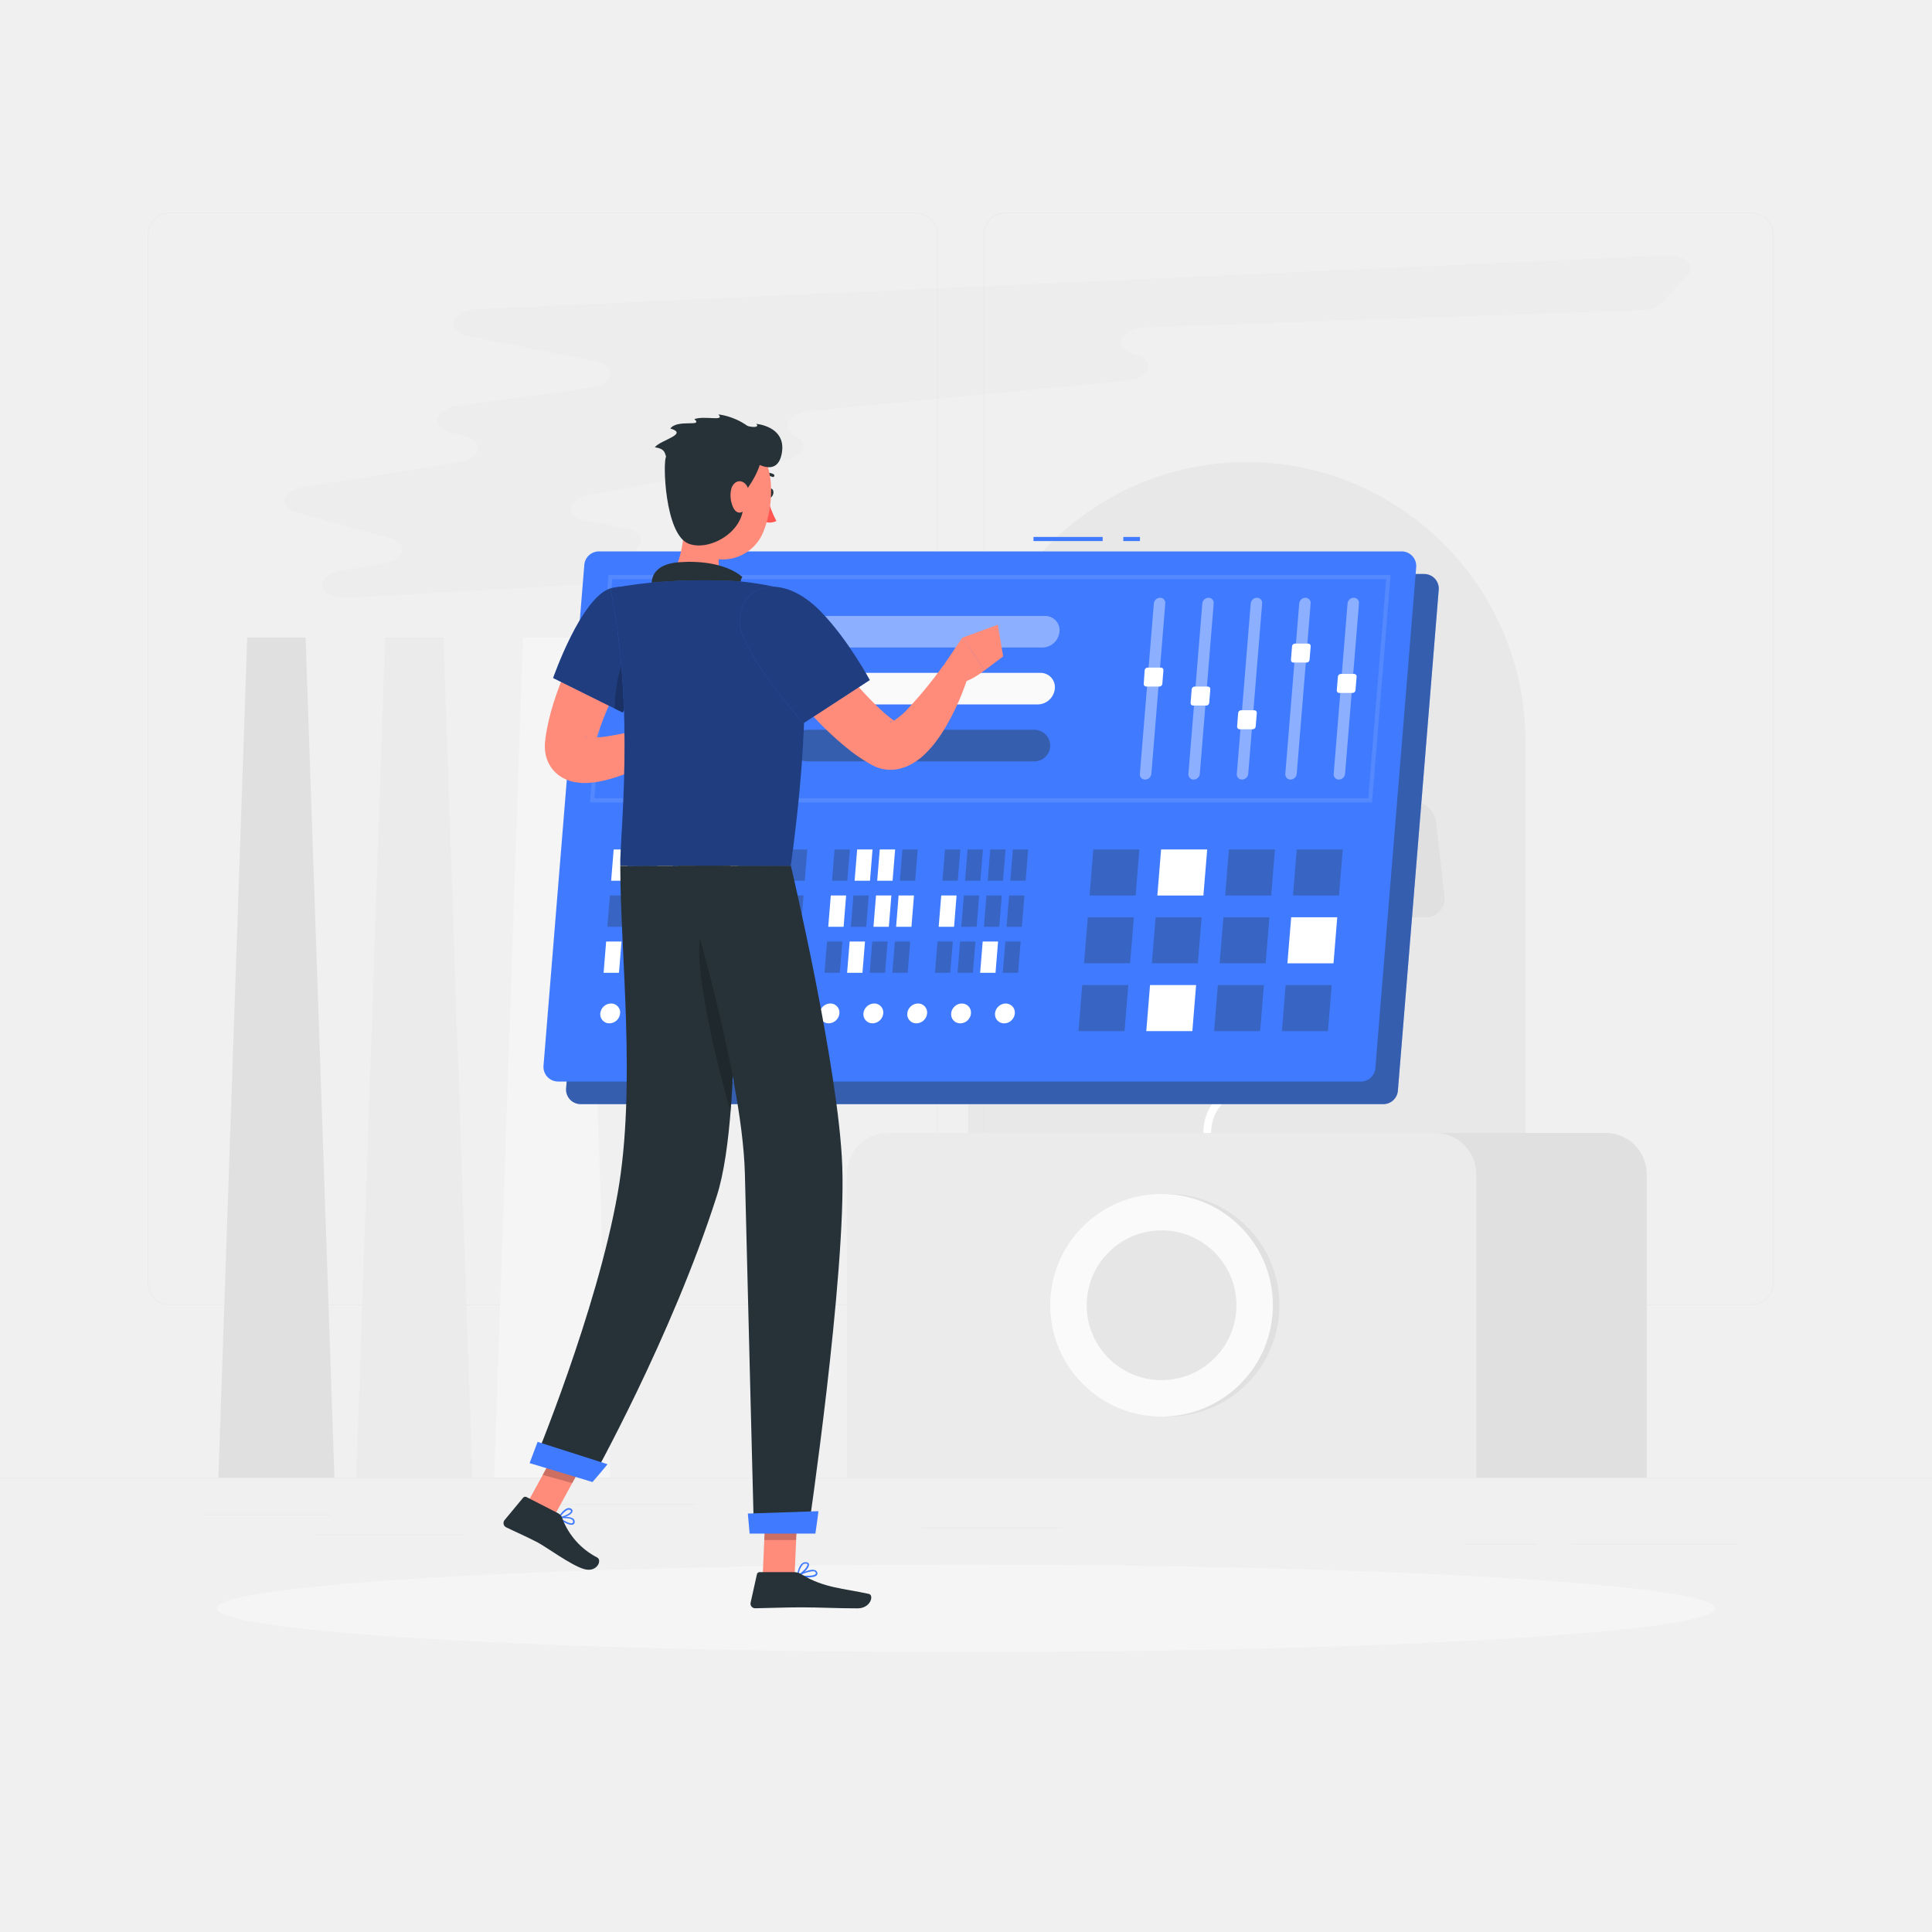
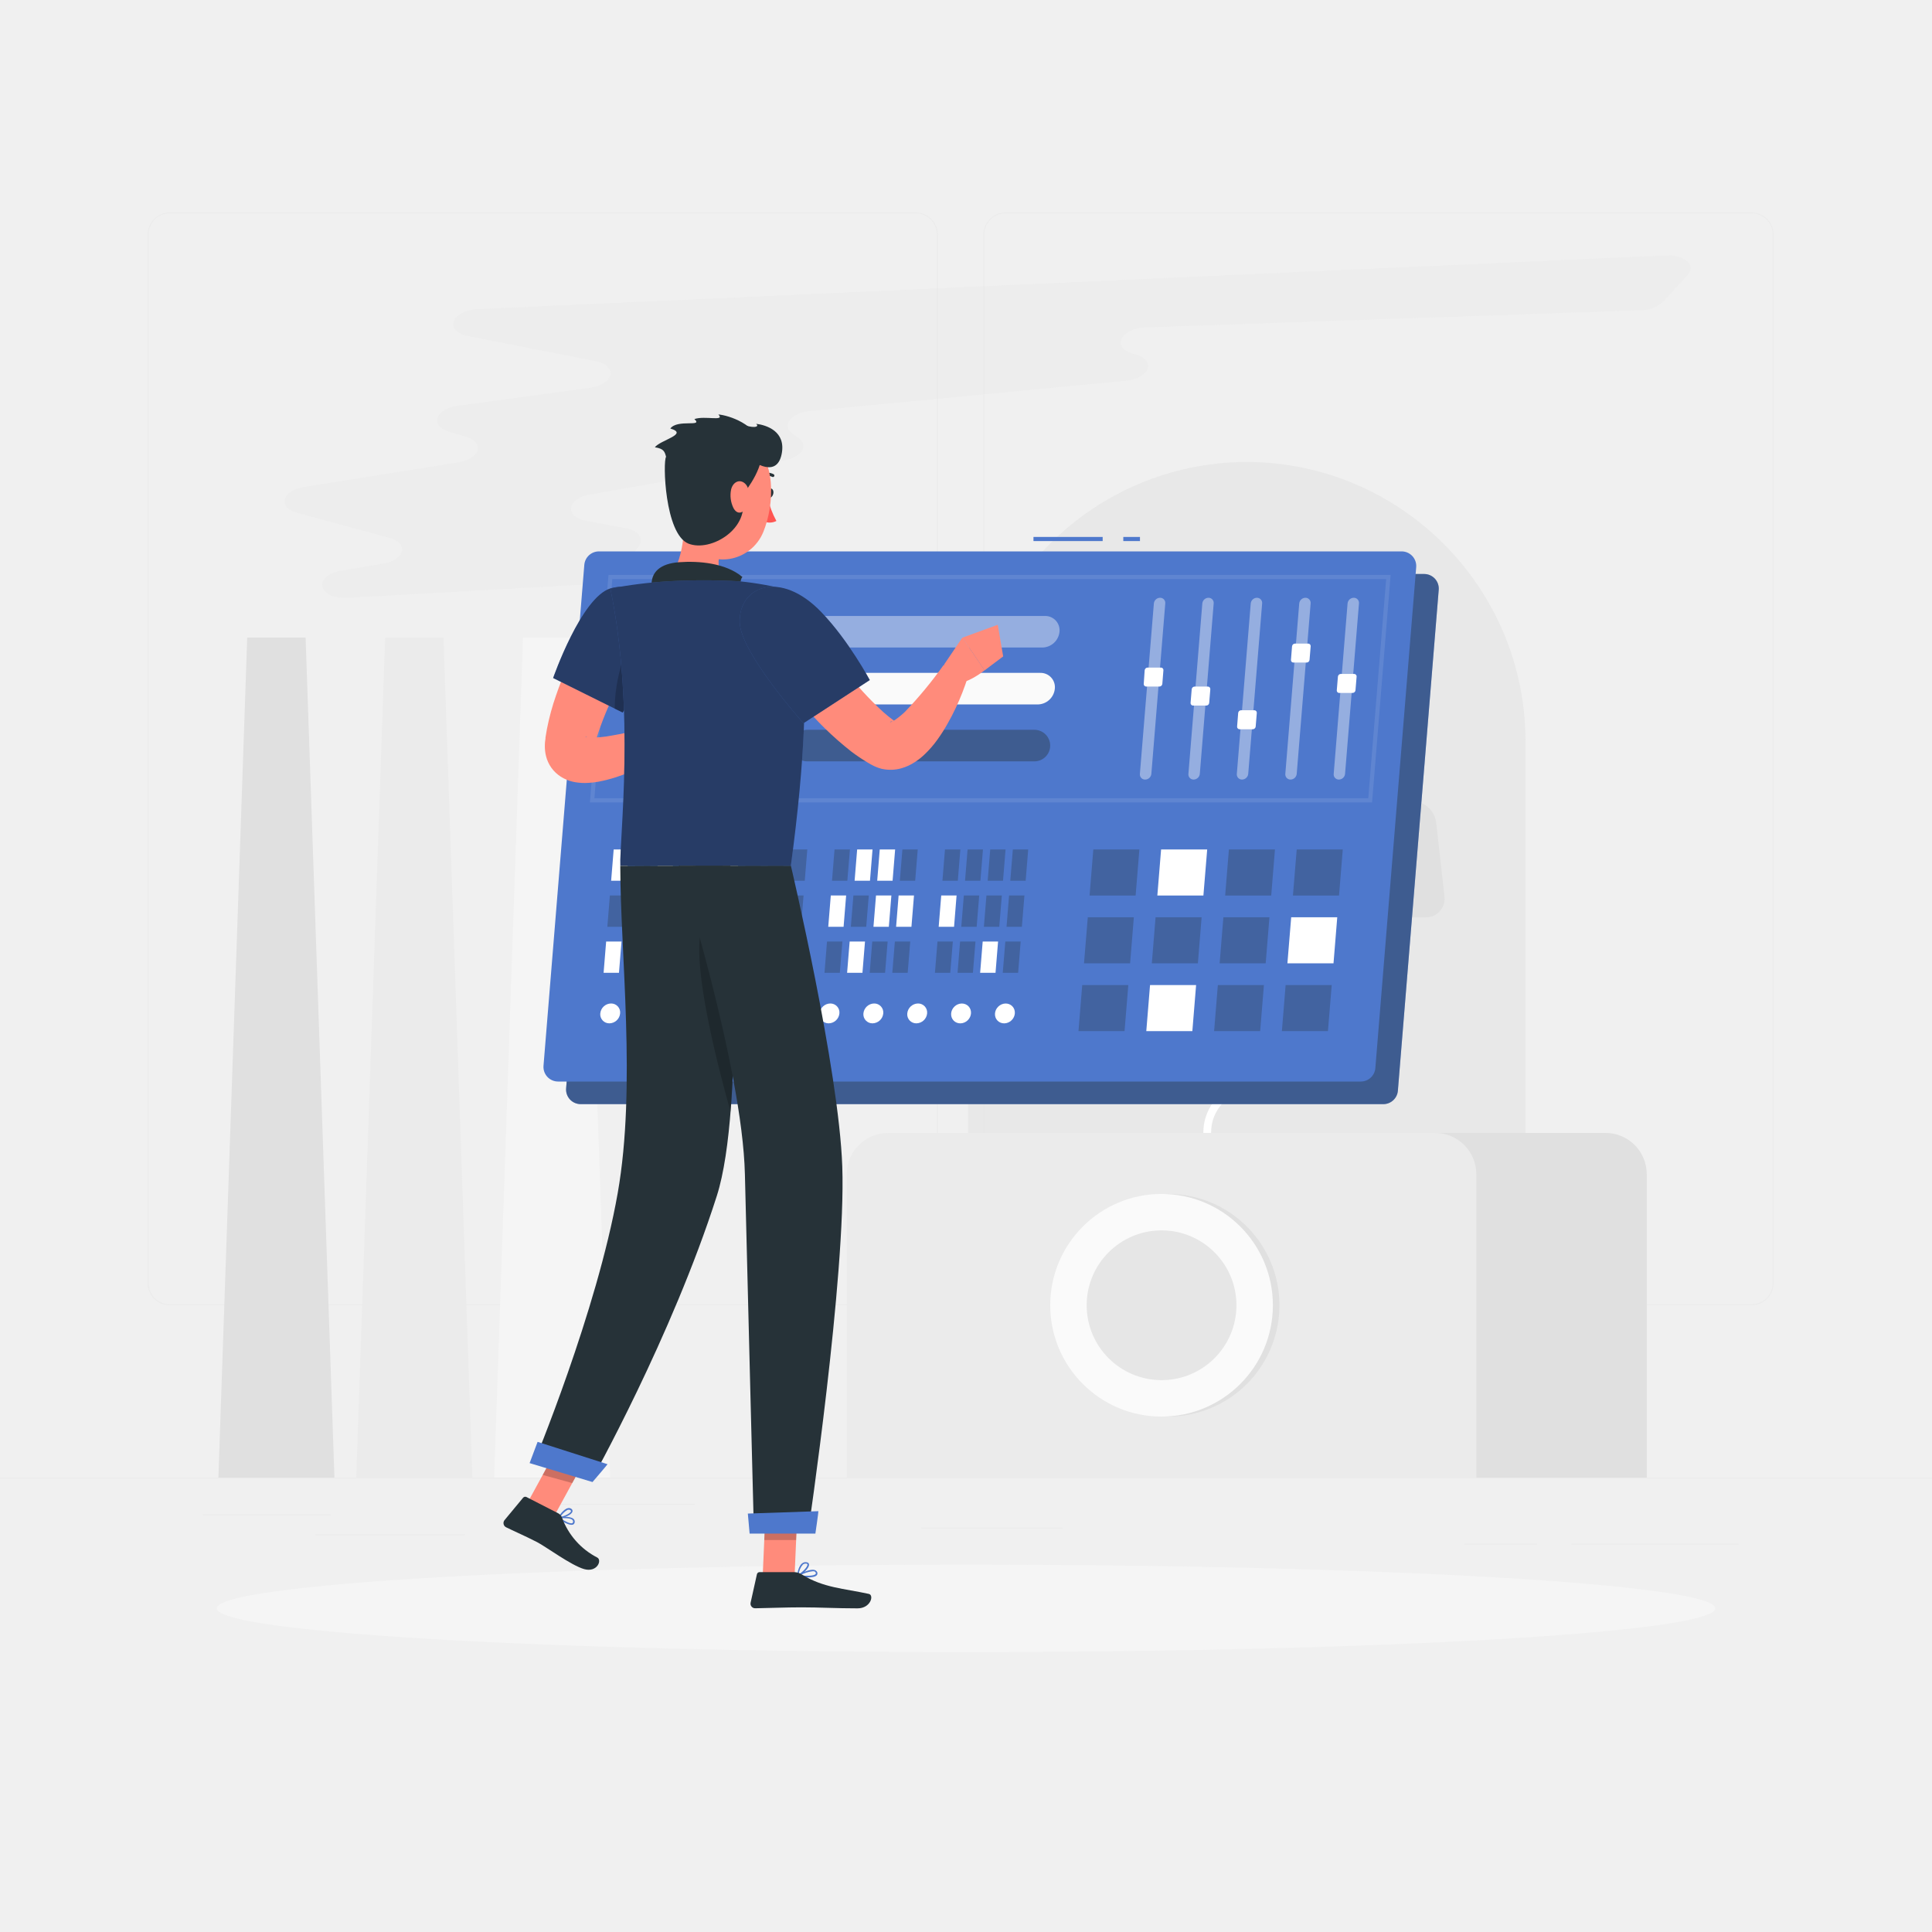
<svg xmlns="http://www.w3.org/2000/svg" viewBox="0 0 500 500">
  <g id="freepik--background-complete--inject-78">
    <rect y="382.4" width="500" height="0.25" style="fill:#ebebeb" />
    <rect x="52.46" y="391.92" width="33.12" height="0.25" style="fill:#ebebeb" />
    <rect x="136.33" y="389.21" width="43.5" height="0.25" style="fill:#ebebeb" />
    <rect x="81.58" y="397.08" width="38.75" height="0.25" style="fill:#ebebeb" />
    <rect x="406.71" y="399.53" width="43.19" height="0.25" style="fill:#ebebeb" />
    <rect x="379" y="399.53" width="18.8" height="0.25" style="fill:#ebebeb" />
    <rect x="238.44" y="395.31" width="36.56" height="0.25" style="fill:#ebebeb" />
    <path d="M237,337.8H43.91a5.71,5.71,0,0,1-5.7-5.71V60.66A5.71,5.71,0,0,1,43.91,55H237a5.71,5.71,0,0,1,5.71,5.71V332.09A5.71,5.71,0,0,1,237,337.8ZM43.91,55.2a5.46,5.46,0,0,0-5.45,5.46V332.09a5.46,5.46,0,0,0,5.45,5.46H237a5.47,5.47,0,0,0,5.46-5.46V60.66A5.47,5.47,0,0,0,237,55.2Z" style="fill:#ebebeb" />
    <path d="M453.31,337.8H260.21a5.72,5.72,0,0,1-5.71-5.71V60.66A5.72,5.72,0,0,1,260.21,55h193.1A5.71,5.71,0,0,1,459,60.66V332.09A5.71,5.71,0,0,1,453.31,337.8ZM260.21,55.2a5.47,5.47,0,0,0-5.46,5.46V332.09a5.47,5.47,0,0,0,5.46,5.46h193.1a5.47,5.47,0,0,0,5.46-5.46V60.66a5.47,5.47,0,0,0-5.46-5.46Z" style="fill:#ebebeb" />
    <path d="M359.16,293.2h67a0,0,0,0,1,0,0v89.2a0,0,0,0,1,0,0H369.83a10.68,10.68,0,0,1-10.68-10.68V293.2A0,0,0,0,1,359.16,293.2Z" transform="translate(785.33 675.6) rotate(180)" style="fill:#e0e0e0" />
    <path d="M229.83,293.2H371.39a10.68,10.68,0,0,1,10.68,10.68V382.4a0,0,0,0,1,0,0H219.15a0,0,0,0,1,0,0V303.88A10.68,10.68,0,0,1,229.83,293.2Z" style="fill:#ebebeb" />
    <circle cx="302.31" cy="337.8" r="28.81" style="fill:#e0e0e0" />
    <circle cx="300.61" cy="337.8" r="28.81" style="fill:#fafafa" />
    <circle cx="300.61" cy="337.8" r="19.38" style="fill:#e6e6e6" />
    <path d="M322.66,119.55h0a72.34,72.34,0,0,0-72.13,72.13V293.2H394.8V191.68A72.35,72.35,0,0,0,322.66,119.55Z" style="fill:#e0e0e0;opacity:0.5" />
    <path d="M296.37,202.57h-19.1a5.71,5.71,0,0,1-5.76-6.48L274,173.58a7.46,7.46,0,0,1,7.21-6.48h19.1a5.69,5.69,0,0,1,5.75,6.48l-2.52,22.51A7.46,7.46,0,0,1,296.37,202.57Z" style="fill:#e0e0e0" />
    <path d="M352.74,237.42h16.2a4.84,4.84,0,0,0,4.88-5.5l-2.14-19.08a6.33,6.33,0,0,0-6.11-5.5H349.38a4.83,4.83,0,0,0-4.88,5.5l2.14,19.08A6.32,6.32,0,0,0,352.74,237.42Z" style="fill:#e0e0e0" />
    <path d="M334,170.76h13.52a4,4,0,0,0,4.08-4.59l-1.79-15.94a5.29,5.29,0,0,0-5.1-4.59H331.16a4,4,0,0,0-4.08,4.59l1.79,15.94A5.28,5.28,0,0,0,334,170.76Z" style="fill:#e0e0e0" />
    <path d="M300.27,263.65H288.8a3.42,3.42,0,0,1-3.45-3.9l1.51-13.51a4.48,4.48,0,0,1,4.33-3.89h11.46a3.42,3.42,0,0,1,3.46,3.89l-1.51,13.51A4.49,4.49,0,0,1,300.27,263.65Z" style="fill:#e0e0e0" />
    <path d="M313.43,293.2h-2c0-7.56,5.42-11.29,10.67-14.89,5-3.47,9.79-6.74,9.79-13.25s-4.76-9.79-9.79-13.25c-5.25-3.61-10.67-7.34-10.67-14.9s5.42-11.29,10.67-14.9c5-3.46,9.79-6.74,9.79-13.25s-4.76-9.78-9.79-13.25c-5.25-3.6-10.67-7.33-10.67-14.9s5.42-11.29,10.67-14.9c5-3.46,9.79-6.74,9.79-13.25h2c0,7.57-5.42,11.29-10.66,14.9-5,3.47-9.8,6.74-9.8,13.25s4.76,9.79,9.8,13.25c5.24,3.61,10.66,7.34,10.66,14.9s-5.42,11.3-10.66,14.9c-5,3.47-9.8,6.74-9.8,13.25s4.76,9.78,9.8,13.25c5.24,3.61,10.66,7.33,10.66,14.9s-5.42,11.29-10.66,14.89C318.19,283.42,313.43,286.69,313.43,293.2Z" style="fill:#fff" />
    <polygon points="127.89 382.4 157.92 382.4 150.46 165 135.35 165 127.89 382.4" style="fill:#f5f5f5" />
    <polygon points="92.2 382.4 122.24 382.4 114.78 165 99.67 165 92.2 382.4" style="fill:#ebebeb" />
    <polygon points="56.52 382.4 86.55 382.4 79.09 165 63.98 165 56.52 382.4" style="fill:#e0e0e0" />
    <path d="M90.05,154.7l64.33-3.6c2.56-.14,4.83-1.11,5.79-2.47l5.22-7.41c1.34-1.91-.28-3.95-3.6-4.56l-9.93-1.82c-5.84-1.07-5.26-5.8.84-6.87l50.3-8.84c4.52-.8,6.42-3.87,3.6-5.82l-1.42-1c-3.06-2.12-.55-5.46,4.47-5.94l81.65-7.83c6.41-.62,8-5.48,2.27-6.88h0c-6.09-1.49-3.85-6.69,3-6.93l128-4.44a8.47,8.47,0,0,0,5.76-2.13l6.45-7c2.3-2.51-.88-5.29-5.79-5.06L123.72,80c-7,.32-8.89,5.74-2.44,7l32.79,6.45c5.93,1.17,4.94,6-1.41,6.92l-34.17,4.65c-5.9.8-7.35,5.2-2.22,6.71l4.28,1.27c5,1.49,3.76,5.78-2,6.68L78.77,126c-5.84.92-7,5.32-1.8,6.73l23.77,6.46c5.17,1.4,4.07,5.75-1.7,6.71l-10.63,1.77C80.79,148.92,82.24,155.13,90.05,154.7Z" style="fill:#e0e0e0;opacity:0.2" />
  </g>
  <g id="freepik--Shadow--inject-78">
    <ellipse id="freepik--path--inject-78" cx="250" cy="416.24" rx="193.89" ry="11.32" style="fill:#f5f5f5" />
  </g>
  <g id="freepik--control-panel--inject-78">
-     <path d="M368.59,148.55H160.86a3.78,3.78,0,0,0-3.78,3.47L146.51,281.66a3.78,3.78,0,0,0,3.77,4.09H358a3.78,3.78,0,0,0,3.77-3.48l10.57-129.63A3.78,3.78,0,0,0,368.59,148.55Z" style="fill:#407BFF" />
+     <path d="M368.59,148.55H160.86a3.78,3.78,0,0,0-3.78,3.47L146.51,281.66a3.78,3.78,0,0,0,3.77,4.09H358a3.78,3.78,0,0,0,3.77-3.48l10.57-129.63A3.78,3.78,0,0,0,368.59,148.55Z" style="fill:#4e78cc" />
    <path d="M368.59,148.55H160.86a3.78,3.78,0,0,0-3.78,3.47L146.51,281.66a3.78,3.78,0,0,0,3.77,4.09H358a3.78,3.78,0,0,0,3.77-3.48l10.57-129.63A3.78,3.78,0,0,0,368.59,148.55Z" style="fill:#263238;opacity:0.4" />
-     <rect x="290.71" y="138.96" width="4.31" height="1.07" style="fill:#407BFF" />
-     <rect x="267.46" y="138.96" width="17.91" height="1.07" style="fill:#407BFF" />
-     <path d="M362.74,142.7H155a3.8,3.8,0,0,0-3.78,3.48L140.66,275.81a3.78,3.78,0,0,0,3.77,4.09H352.17a3.78,3.78,0,0,0,3.77-3.48l10.57-129.63A3.78,3.78,0,0,0,362.74,142.7Z" style="fill:#407BFF" />
+     <rect x="290.71" y="138.96" width="4.31" height="1.07" style="fill:#4e78cc" />
+     <rect x="267.46" y="138.96" width="17.91" height="1.07" style="fill:#4e78cc" />
+     <path d="M362.74,142.7H155a3.8,3.8,0,0,0-3.78,3.48L140.66,275.81a3.78,3.78,0,0,0,3.77,4.09H352.17a3.78,3.78,0,0,0,3.77-3.48l10.57-129.63A3.78,3.78,0,0,0,362.74,142.7Z" style="fill:#4e78cc" />
    <path d="M355.09,207.66H152.67l4.81-58.87H359.89Zm-201.26-1.07H354.11l4.63-56.73H158.46Z" style="fill:#fff;opacity:0.1" />
    <path d="M346.51,201.75h0a1.62,1.62,0,0,0,1.59-1.47l3.6-44.11a1.33,1.33,0,0,0-1.35-1.47h0a1.63,1.63,0,0,0-1.6,1.47l-3.59,44.11A1.33,1.33,0,0,0,346.51,201.75Z" style="fill:#fff;opacity:0.4" />
    <path d="M346.63,179.33h3.42a.77.77,0,0,0,.75-.7l.29-3.52a.64.64,0,0,0-.64-.7H347a.78.78,0,0,0-.75.7l-.29,3.52A.63.63,0,0,0,346.63,179.33Z" style="fill:#fff" />
    <path d="M334,201.75h0a1.63,1.63,0,0,0,1.59-1.47l3.6-44.11a1.33,1.33,0,0,0-1.35-1.47h0a1.63,1.63,0,0,0-1.6,1.47l-3.6,44.11A1.34,1.34,0,0,0,334,201.75Z" style="fill:#fff;opacity:0.4" />
    <path d="M334.74,171.47h3.41a.77.77,0,0,0,.76-.7l.29-3.51a.64.64,0,0,0-.64-.7h-3.42a.78.78,0,0,0-.76.7l-.28,3.51A.63.63,0,0,0,334.74,171.47Z" style="fill:#fff" />
    <path d="M321.44,201.75h0a1.63,1.63,0,0,0,1.6-1.47l3.6-44.11a1.34,1.34,0,0,0-1.36-1.47h0a1.63,1.63,0,0,0-1.59,1.47l-3.6,44.11A1.33,1.33,0,0,0,321.44,201.75Z" style="fill:#fff;opacity:0.4" />
    <path d="M320.8,188.73h3.41a.78.78,0,0,0,.76-.7l.29-3.52a.64.64,0,0,0-.65-.7H321.2a.78.78,0,0,0-.76.7l-.28,3.52A.64.64,0,0,0,320.8,188.73Z" style="fill:#fff" />
    <path d="M308.91,201.75h0a1.63,1.63,0,0,0,1.6-1.47l3.59-44.11a1.33,1.33,0,0,0-1.35-1.47h0a1.62,1.62,0,0,0-1.59,1.47l-3.6,44.11A1.33,1.33,0,0,0,308.91,201.75Z" style="fill:#fff;opacity:0.4" />
    <path d="M308.77,182.6h3.41a.77.77,0,0,0,.76-.7l.29-3.52a.64.64,0,0,0-.65-.7h-3.41a.78.78,0,0,0-.76.7l-.29,3.52A.64.64,0,0,0,308.77,182.6Z" style="fill:#fff" />
    <path d="M296.38,201.75h0a1.62,1.62,0,0,0,1.59-1.47l3.6-44.11a1.33,1.33,0,0,0-1.35-1.47h0a1.63,1.63,0,0,0-1.6,1.47L295,200.28A1.33,1.33,0,0,0,296.38,201.75Z" style="fill:#fff;opacity:0.4" />
    <path d="M296.64,177.68h3.41a.77.77,0,0,0,.76-.7l.28-3.51a.63.63,0,0,0-.64-.7H297a.77.77,0,0,0-.76.7L296,177A.64.64,0,0,0,296.64,177.68Z" style="fill:#fff" />
    <path d="M181.27,167.58h88.51a4.53,4.53,0,0,0,4.42-4.09h0a3.71,3.71,0,0,0-3.76-4.08h-88.5a4.52,4.52,0,0,0-4.42,4.08h0A3.72,3.72,0,0,0,181.27,167.58Z" style="fill:#fff;opacity:0.4" />
    <path d="M166,182.31H268.57a4.51,4.51,0,0,0,4.42-4.08h0a3.7,3.7,0,0,0-3.75-4.09H166.63a4.51,4.51,0,0,0-4.42,4.09h0A3.71,3.71,0,0,0,166,182.31Z" style="fill:#fafafa" />
    <rect x="204.83" y="188.87" width="66.96" height="8.17" rx="4.09" style="fill:#263238;opacity:0.4" />
    <polygon points="334.61 231.76 346.54 231.76 347.51 219.84 335.59 219.84 334.61 231.76" style="fill:#263238;opacity:0.3" />
    <polygon points="317.07 231.76 328.99 231.76 329.96 219.84 318.04 219.84 317.07 231.76" style="fill:#263238;opacity:0.3" />
    <polygon points="299.52 231.76 311.44 231.76 312.42 219.84 300.49 219.84 299.52 231.76" style="fill:#fff" />
    <polygon points="281.98 231.76 293.9 231.76 294.87 219.84 282.95 219.84 281.98 231.76" style="fill:#263238;opacity:0.3" />
    <polygon points="333.18 249.31 345.11 249.31 346.08 237.39 334.16 237.39 333.18 249.31" style="fill:#fff" />
    <polygon points="315.64 249.31 327.56 249.31 328.53 237.39 316.61 237.39 315.64 249.31" style="fill:#263238;opacity:0.3" />
    <polygon points="298.09 249.31 310.01 249.31 310.98 237.39 299.06 237.39 298.09 249.31" style="fill:#263238;opacity:0.3" />
    <polygon points="280.54 249.31 292.47 249.31 293.44 237.39 281.52 237.39 280.54 249.31" style="fill:#263238;opacity:0.3" />
    <polygon points="331.75 266.85 343.67 266.85 344.65 254.93 332.72 254.93 331.75 266.85" style="fill:#263238;opacity:0.3" />
    <polygon points="314.21 266.85 326.13 266.85 327.1 254.93 315.18 254.93 314.21 266.85" style="fill:#263238;opacity:0.3" />
    <polygon points="296.66 266.85 308.58 266.85 309.55 254.93 297.63 254.93 296.66 266.85" style="fill:#fff" />
    <polygon points="279.11 266.85 291.03 266.85 292.01 254.93 280.08 254.93 279.11 266.85" style="fill:#263238;opacity:0.3" />
    <polygon points="246.59 243.67 242.62 243.67 241.96 251.76 245.93 251.76 246.59 243.67" style="fill:#263238;opacity:0.3" />
    <polygon points="252.45 243.67 248.47 243.67 247.81 251.76 251.79 251.76 252.45 243.67" style="fill:#263238;opacity:0.3" />
    <polygon points="258.3 243.67 254.32 243.67 253.66 251.76 257.64 251.76 258.3 243.67" style="fill:#fff" />
    <polygon points="264.15 243.67 260.18 243.67 259.51 251.76 263.49 251.76 264.15 243.67" style="fill:#263238;opacity:0.3" />
    <polygon points="247.56 231.75 243.59 231.75 242.93 239.85 246.91 239.85 247.56 231.75" style="fill:#fff" />
    <polygon points="253.42 231.75 249.44 231.75 248.78 239.85 252.76 239.85 253.42 231.75" style="fill:#263238;opacity:0.3" />
    <polygon points="259.27 231.75 255.29 231.75 254.63 239.85 258.61 239.85 259.27 231.75" style="fill:#263238;opacity:0.3" />
    <polygon points="265.12 231.75 261.15 231.75 260.49 239.85 264.46 239.85 265.12 231.75" style="fill:#263238;opacity:0.3" />
    <polygon points="248.54 219.84 244.56 219.84 243.9 227.94 247.88 227.94 248.54 219.84" style="fill:#263238;opacity:0.3" />
    <polygon points="254.39 219.84 250.41 219.84 249.75 227.94 253.73 227.94 254.39 219.84" style="fill:#263238;opacity:0.3" />
    <polygon points="260.24 219.84 256.27 219.84 255.61 227.94 259.58 227.94 260.24 219.84" style="fill:#263238;opacity:0.3" />
    <polygon points="266.1 219.84 262.12 219.84 261.46 227.94 265.44 227.94 266.1 219.84" style="fill:#263238;opacity:0.3" />
    <polygon points="218.01 243.67 214.03 243.67 213.38 251.76 217.35 251.76 218.01 243.67" style="fill:#263238;opacity:0.3" />
    <polygon points="223.86 243.67 219.89 243.67 219.23 251.76 223.2 251.76 223.86 243.67" style="fill:#fff" />
    <polygon points="229.72 243.67 225.74 243.67 225.08 251.76 229.06 251.76 229.72 243.67" style="fill:#263238;opacity:0.3" />
    <polygon points="235.57 243.67 231.59 243.67 230.93 251.76 234.91 251.76 235.57 243.67" style="fill:#263238;opacity:0.3" />
    <polygon points="218.98 231.75 215.01 231.75 214.35 239.85 218.32 239.85 218.98 231.75" style="fill:#fff" />
    <polygon points="224.84 231.75 220.86 231.75 220.2 239.85 224.18 239.85 224.84 231.75" style="fill:#263238;opacity:0.3" />
    <polygon points="230.69 231.75 226.71 231.75 226.05 239.85 230.03 239.85 230.69 231.75" style="fill:#fff" />
    <polygon points="236.54 231.75 232.56 231.75 231.91 239.85 235.88 239.85 236.54 231.75" style="fill:#fff" />
    <polygon points="219.96 219.84 215.98 219.84 215.32 227.94 219.29 227.94 219.96 219.84" style="fill:#263238;opacity:0.3" />
    <polygon points="225.81 219.84 221.83 219.84 221.17 227.94 225.15 227.94 225.81 219.84" style="fill:#fff" />
    <polygon points="231.66 219.84 227.68 219.84 227.02 227.94 231 227.94 231.66 219.84" style="fill:#fff" />
    <polygon points="237.51 219.84 233.54 219.84 232.88 227.94 236.85 227.94 237.51 219.84" style="fill:#263238;opacity:0.3" />
    <polygon points="189.43 243.67 185.45 243.67 184.79 251.76 188.77 251.76 189.43 243.67" style="fill:#fff" />
    <polygon points="195.28 243.67 191.31 243.67 190.65 251.76 194.62 251.76 195.28 243.67" style="fill:#263238;opacity:0.3" />
    <polygon points="201.14 243.67 197.16 243.67 196.5 251.76 200.47 251.76 201.14 243.67" style="fill:#fff" />
    <polygon points="206.99 243.67 203.01 243.67 202.35 251.76 206.33 251.76 206.99 243.67" style="fill:#263238;opacity:0.3" />
    <polygon points="190.4 231.75 186.43 231.75 185.76 239.85 189.74 239.85 190.4 231.75" style="fill:#fff" />
    <polygon points="196.25 231.75 192.28 231.75 191.62 239.85 195.59 239.85 196.25 231.75" style="fill:#fff" />
    <polygon points="202.11 231.75 198.13 231.75 197.47 239.85 201.45 239.85 202.11 231.75" style="fill:#263238;opacity:0.3" />
    <polygon points="207.96 231.75 203.98 231.75 203.32 239.85 207.3 239.85 207.96 231.75" style="fill:#263238;opacity:0.3" />
    <polygon points="191.37 219.84 187.4 219.84 186.74 227.94 190.71 227.94 191.37 219.84" style="fill:#fff" />
    <polygon points="197.23 219.84 193.25 219.84 192.59 227.94 196.57 227.94 197.23 219.84" style="fill:#263238;opacity:0.3" />
    <polygon points="203.08 219.84 199.1 219.84 198.44 227.94 202.42 227.94 203.08 219.84" style="fill:#263238;opacity:0.3" />
    <polygon points="208.93 219.84 204.96 219.84 204.29 227.94 208.27 227.94 208.93 219.84" style="fill:#263238;opacity:0.3" />
    <polygon points="160.85 243.67 156.87 243.67 156.21 251.76 160.19 251.76 160.85 243.67" style="fill:#fff" />
    <polygon points="166.7 243.67 162.72 243.67 162.06 251.76 166.04 251.76 166.7 243.67" style="fill:#263238;opacity:0.3" />
    <polygon points="172.55 243.67 168.58 243.67 167.92 251.76 171.89 251.76 172.55 243.67" style="fill:#fff" />
    <polygon points="178.41 243.67 174.43 243.67 173.77 251.76 177.75 251.76 178.41 243.67" style="fill:#263238;opacity:0.3" />
    <polygon points="161.82 231.75 157.84 231.75 157.18 239.85 161.16 239.85 161.82 231.75" style="fill:#263238;opacity:0.3" />
    <polygon points="167.67 231.75 163.7 231.75 163.04 239.85 167.01 239.85 167.67 231.75" style="fill:#263238;opacity:0.3" />
    <polygon points="173.53 231.75 169.55 231.75 168.89 239.85 172.87 239.85 173.53 231.75" style="fill:#fff" />
    <polygon points="179.38 231.75 175.4 231.75 174.74 239.85 178.72 239.85 179.38 231.75" style="fill:#263238;opacity:0.3" />
    <polygon points="162.79 219.84 158.82 219.84 158.16 227.94 162.13 227.94 162.79 219.84" style="fill:#fff" />
    <polygon points="168.65 219.84 164.67 219.84 164.01 227.94 167.99 227.94 168.65 219.84" style="fill:#263238;opacity:0.3" />
    <polygon points="174.5 219.84 170.52 219.84 169.86 227.94 173.84 227.94 174.5 219.84" style="fill:#fff" />
    <polygon points="180.35 219.84 176.37 219.84 175.71 227.94 179.69 227.94 180.35 219.84" style="fill:#fff" />
    <ellipse cx="260.07" cy="262.27" rx="2.67" ry="2.47" transform="translate(-109.17 253.18) rotate(-43.83)" style="fill:#fff" />
    <ellipse cx="248.72" cy="262.27" rx="2.67" ry="2.47" transform="translate(-112.33 245.32) rotate(-43.83)" style="fill:#fff" />
    <path d="M234.8,262.27a2.33,2.33,0,0,0,2.36,2.57,2.84,2.84,0,0,0,2.78-2.57,2.34,2.34,0,0,0-2.36-2.57A2.84,2.84,0,0,0,234.8,262.27Z" style="fill:#fff" />
    <path d="M223.45,262.27a2.34,2.34,0,0,0,2.36,2.57,2.84,2.84,0,0,0,2.78-2.57,2.34,2.34,0,0,0-2.36-2.57A2.84,2.84,0,0,0,223.45,262.27Z" style="fill:#fff" />
    <path d="M212.1,262.27a2.34,2.34,0,0,0,2.36,2.57,2.84,2.84,0,0,0,2.78-2.57,2.34,2.34,0,0,0-2.36-2.57A2.84,2.84,0,0,0,212.1,262.27Z" style="fill:#fff" />
    <path d="M200.75,262.27a2.34,2.34,0,0,0,2.36,2.57,2.84,2.84,0,0,0,2.78-2.57,2.34,2.34,0,0,0-2.36-2.57A2.84,2.84,0,0,0,200.75,262.27Z" style="fill:#fff" />
    <path d="M189.4,262.27a2.34,2.34,0,0,0,2.36,2.57,2.84,2.84,0,0,0,2.78-2.57,2.34,2.34,0,0,0-2.36-2.57A2.84,2.84,0,0,0,189.4,262.27Z" style="fill:#fff" />
    <path d="M178.05,262.27a2.34,2.34,0,0,0,2.36,2.57,2.84,2.84,0,0,0,2.78-2.57,2.34,2.34,0,0,0-2.36-2.57A2.84,2.84,0,0,0,178.05,262.27Z" style="fill:#fff" />
    <path d="M166.7,262.27a2.34,2.34,0,0,0,2.36,2.57,2.84,2.84,0,0,0,2.78-2.57,2.33,2.33,0,0,0-2.36-2.57A2.84,2.84,0,0,0,166.7,262.27Z" style="fill:#263238;opacity:0.3" />
    <path d="M155.35,262.27a2.34,2.34,0,0,0,2.36,2.57,2.84,2.84,0,0,0,2.78-2.57,2.33,2.33,0,0,0-2.36-2.57A2.84,2.84,0,0,0,155.35,262.27Z" style="fill:#fff" />
  </g>
  <g id="freepik--Character--inject-78">
    <path d="M167.34,164.79c-.59.91-1.29,2.08-1.93,3.14s-1.31,2.18-1.94,3.29c-1.26,2.21-2.5,4.44-3.63,6.7a80.31,80.31,0,0,0-5.61,13.59l-.45,1.68-.06.21c0,.07,0,.16,0,.13s0,0,0,0a1.59,1.59,0,0,1,0-.17l-.06-.32a3.36,3.36,0,0,0-.16-.48,3.56,3.56,0,0,0-.28-.6,3.82,3.82,0,0,0-.91-1c-.67-.44-.89-.37-.83-.32a5.5,5.5,0,0,0,2.14.24,26.31,26.31,0,0,0,3.39-.29A151.69,151.69,0,0,0,172,187.31l2.87,6.38a70.13,70.13,0,0,1-7.41,4.14,63.76,63.76,0,0,1-8,3.3,39.52,39.52,0,0,1-4.57,1.17,19.23,19.23,0,0,1-2.66.31,14.49,14.49,0,0,1-3.26-.16,10,10,0,0,1-4.51-1.92,8.75,8.75,0,0,1-2.21-2.52,9.43,9.43,0,0,1-.7-1.52,11.27,11.27,0,0,1-.38-1.46l-.1-.7-.05-.63a11.6,11.6,0,0,1,0-1.18c0-.39.06-.69.1-1l.05-.36,0-.29.39-2.28a62.79,62.79,0,0,1,2.35-8.65,83,83,0,0,1,3.24-8.08c1.19-2.62,2.5-5.16,3.9-7.64.7-1.25,1.41-2.48,2.17-3.69s1.51-2.36,2.43-3.69Z" style="fill:#ff8b7b" />
    <path d="M170.84,187.81l4.33-4.32,4.32,9.61s-4.08,2.27-7.72.62Z" style="fill:#ff8b7b" />
    <polygon points="181.59 180.04 184.78 188.16 179.49 193.1 175.18 183.49 181.59 180.04" style="fill:#ff8b7b" />
    <path d="M198.53,127.49c-.1.66.17,1.25.6,1.31s.86-.41,1-1.07-.17-1.25-.6-1.31S198.63,126.83,198.53,127.49Z" style="fill:#263238" />
    <path d="M198.64,128.73a23.77,23.77,0,0,0,2.29,6.1,3.82,3.82,0,0,1-3.23.11Z" style="fill:#ff5652" />
    <path d="M196.7,123.48a.37.37,0,0,0,.29,0,3.12,3.12,0,0,1,2.83-.08.39.39,0,1,0,.38-.68,3.84,3.84,0,0,0-3.56.07.39.39,0,0,0,.06.72Z" style="fill:#263238" />
    <path d="M177,129.05c.42,6.14.21,17.26-4.48,20.73,0,0,.87,6.28,12,7.68,12.24,1.53,6.61-5.34,6.61-5.34-6.47-2.44-5.68-7.37-3.93-11.88Z" style="fill:#ff8b7b" />
    <path d="M168.59,152.54a1.73,1.73,0,0,0,.06-.7c-.32-3.89,2.38-6,7.09-6.34,5-.37,12.06.17,16.4,3.83-1,1-.35,5-.35,5Z" style="fill:#263238" />
-     <path d="M148.23,394.57l.08,0a.81.81,0,0,0,.42-.83.92.92,0,0,0-.34-.68c-.95-.8-3.69-.45-3.8-.44a.19.19,0,0,0-.16.14.18.18,0,0,0,.06.2C145.13,393.48,147.25,394.91,148.23,394.57Zm-3.12-1.64c.93-.07,2.46-.08,3,.39a.59.59,0,0,1,.21.4c0,.37-.15.44-.2.47C147.61,394.44,146.11,393.68,145.11,392.93Z" style="fill:#407BFF" />
-     <path d="M146,392.68c1-.33,2-.9,2.15-1.48a.65.65,0,0,0-.32-.74,1.08,1.08,0,0,0-.86-.15c-1.21.25-2.47,2.29-2.52,2.37a.2.2,0,0,0,0,.2.2.2,0,0,0,.18.1A5.24,5.24,0,0,0,146,392.68Zm.92-1.95.13,0a.69.69,0,0,1,.56.1c.21.14.18.25.16.3-.16.53-1.71,1.27-2.76,1.46A5.07,5.07,0,0,1,146.92,390.73Z" style="fill:#407BFF" />
-     <path d="M209,408.24c1.06,0,2.08-.15,2.42-.62a.75.75,0,0,0,0-.86,1,1,0,0,0-.62-.45c-1.38-.38-4.26,1.26-4.38,1.33a.23.23,0,0,0-.1.21.22.22,0,0,0,.16.16A14.88,14.88,0,0,0,209,408.24Zm1.31-1.6a1.45,1.45,0,0,1,.37,0,.61.61,0,0,1,.39.28c.13.24.08.36,0,.43-.38.53-2.47.54-4,.33A8.71,8.71,0,0,1,210.27,406.64Z" style="fill:#407BFF" />
-     <path d="M206.47,408l.08,0c1-.44,3-2.23,2.81-3.16,0-.22-.19-.49-.73-.55a1.45,1.45,0,0,0-1.08.34c-1.05.86-1.27,3.08-1.28,3.18a.18.18,0,0,0,.08.17A.19.19,0,0,0,206.47,408Zm2-3.35h.12c.35,0,.37.18.38.22.09.56-1.25,2-2.27,2.57a4.58,4.58,0,0,1,1.09-2.54A1.05,1.05,0,0,1,208.48,404.66Z" style="fill:#407BFF" />
+     <path d="M148.23,394.57l.08,0a.81.81,0,0,0,.42-.83.92.92,0,0,0-.34-.68c-.95-.8-3.69-.45-3.8-.44a.19.19,0,0,0-.16.14.18.18,0,0,0,.06.2C145.13,393.48,147.25,394.91,148.23,394.57Zm-3.12-1.64c.93-.07,2.46-.08,3,.39a.59.59,0,0,1,.21.4c0,.37-.15.44-.2.47C147.61,394.44,146.11,393.68,145.11,392.93Z" style="fill:#4e78cc" />
+     <path d="M146,392.68c1-.33,2-.9,2.15-1.48a.65.65,0,0,0-.32-.74,1.08,1.08,0,0,0-.86-.15c-1.21.25-2.47,2.29-2.52,2.37a.2.2,0,0,0,0,.2.2.2,0,0,0,.18.1A5.24,5.24,0,0,0,146,392.68Zm.92-1.95.13,0a.69.69,0,0,1,.56.1c.21.14.18.25.16.3-.16.53-1.71,1.27-2.76,1.46A5.07,5.07,0,0,1,146.92,390.73Z" style="fill:#4e78cc" />
+     <path d="M209,408.24c1.06,0,2.08-.15,2.42-.62a.75.75,0,0,0,0-.86,1,1,0,0,0-.62-.45c-1.38-.38-4.26,1.26-4.38,1.33a.23.23,0,0,0-.1.21.22.22,0,0,0,.16.16A14.88,14.88,0,0,0,209,408.24Zm1.31-1.6a1.45,1.45,0,0,1,.37,0,.61.61,0,0,1,.39.28c.13.24.08.36,0,.43-.38.53-2.47.54-4,.33A8.71,8.71,0,0,1,210.27,406.64Z" style="fill:#4e78cc" />
+     <path d="M206.47,408l.08,0c1-.44,3-2.23,2.81-3.16,0-.22-.19-.49-.73-.55a1.45,1.45,0,0,0-1.08.34c-1.05.86-1.27,3.08-1.28,3.18a.18.18,0,0,0,.08.17A.19.19,0,0,0,206.47,408Zm2-3.35h.12c.35,0,.37.18.38.22.09.56-1.25,2-2.27,2.57a4.58,4.58,0,0,1,1.09-2.54A1.05,1.05,0,0,1,208.48,404.66Z" style="fill:#4e78cc" />
    <polygon points="197.39 407.81 205.64 407.81 206.47 388.71 198.22 388.71 197.39 407.81" style="fill:#ff8b7b" />
    <polygon points="135.71 390.39 143.35 392.49 153.15 374.58 145.5 372.48 135.71 390.39" style="fill:#ff8b7b" />
    <path d="M144.5,391.66l-8.25-4.23a.72.72,0,0,0-.88.19l-4.79,5.78a1.21,1.21,0,0,0,.4,1.86c2.91,1.42,4.4,2,8,3.83,2.24,1.14,8.88,6.08,12.23,7s4.65-2.33,3.36-3a18.93,18.93,0,0,1-9.13-10.34A2,2,0,0,0,144.5,391.66Z" style="fill:#263238" />
    <path d="M205.59,406.86h-9a.71.71,0,0,0-.7.56l-1.63,7.34a1.19,1.19,0,0,0,1.18,1.46c3.25-.05,7.95-.24,12-.24,4.77,0,8.9.26,14.5.26,3.39,0,4.33-3.43,2.91-3.74-6.46-1.41-11.73-1.56-17.3-5A3.88,3.88,0,0,0,205.59,406.86Z" style="fill:#263238" />
-     <path d="M170.14,166.33c-.86,2.21-1.81,4.37-2.76,6.4-1.65,3.51-3.28,6.57-4.48,8.68-1.06,1.91-1.75,3-1.75,3l-18-8.94s7.26-20.87,14.84-23.2C165.74,150,174,156.38,170.14,166.33Z" style="fill:#407BFF" />
+     <path d="M170.14,166.33c-.86,2.21-1.81,4.37-2.76,6.4-1.65,3.51-3.28,6.57-4.48,8.68-1.06,1.91-1.75,3-1.75,3l-18-8.94s7.26-20.87,14.84-23.2C165.74,150,174,156.38,170.14,166.33Z" style="fill:#4e78cc" />
    <path d="M170.14,166.33c-.86,2.21-1.81,4.37-2.76,6.4-1.65,3.51-3.28,6.57-4.48,8.68-1.06,1.91-1.75,3-1.75,3l-18-8.94s7.26-20.87,14.84-23.2C165.74,150,174,156.38,170.14,166.33Z" style="opacity:0.5" />
    <path d="M162.15,168.39c1.57,1.15,2.69,4.26,3.49,7.91-1,2-2,3.75-2.74,5.11-1.06,1.91-1.75,3-1.75,3l-2.07-1A40,40,0,0,1,162.15,168.39Z" style="opacity:0.2" />
-     <path d="M208.25,179.64c0,2.8-.07,5.89-.23,9.3-.4,9.25-1.41,20.78-3.35,35.11H160.55c-.3-6.77,3.95-39.82-2.58-71.74a116.33,116.33,0,0,1,14.78-1.86,162.78,162.78,0,0,1,18.75,0,84.61,84.61,0,0,1,12.69,2.29S208.26,157.33,208.25,179.64Z" style="fill:#407BFF" />
+     <path d="M208.25,179.64c0,2.8-.07,5.89-.23,9.3-.4,9.25-1.41,20.78-3.35,35.11H160.55c-.3-6.77,3.95-39.82-2.58-71.74a116.33,116.33,0,0,1,14.78-1.86,162.78,162.78,0,0,1,18.75,0,84.61,84.61,0,0,1,12.69,2.29S208.26,157.33,208.25,179.64Z" style="fill:#4e78cc" />
    <path d="M208.25,179.64c0,2.8-.07,5.89-.23,9.3-.4,9.25-1.41,20.78-3.35,35.11H160.55c-.3-6.77,3.95-39.82-2.58-71.74a116.33,116.33,0,0,1,14.78-1.86,162.78,162.78,0,0,1,18.75,0,84.61,84.61,0,0,1,12.69,2.29S208.26,157.33,208.25,179.64Z" style="opacity:0.5" />
    <path d="M209.66,160.48c.36.69,1.07,1.83,1.73,2.87s1.41,2.14,2.16,3.21c1.5,2.15,3.06,4.29,4.69,6.36a86.09,86.09,0,0,0,10.35,11.36c.91.8,1.82,1.55,2.73,2.2l.34.24.17.12.08.06,0,0a2.73,2.73,0,0,0-.6-.16,1.43,1.43,0,0,0-.94.08c-.16.18.6,0,1.33-.55a20.82,20.82,0,0,0,2.51-2.06,106.7,106.7,0,0,0,10-12.11l6.3,3a62,62,0,0,1-3.25,8.29q-.94,2-2.09,4a41.34,41.34,0,0,1-2.55,4,26.53,26.53,0,0,1-3.4,3.91,16.87,16.87,0,0,1-2.41,1.9,12.68,12.68,0,0,1-3.52,1.63,10.37,10.37,0,0,1-5.11.14,10.78,10.78,0,0,1-2.53-1l-.29-.15-.14-.08-.27-.16-.55-.32a47.4,47.4,0,0,1-4.07-2.75,83.27,83.27,0,0,1-13-12.73c-1.89-2.29-3.72-4.62-5.42-7.07-.86-1.22-1.7-2.46-2.51-3.77a41.88,41.88,0,0,1-2.45-4.42Z" style="fill:#ff8b7b" />
    <path d="M244.32,172l4.74-7,5.75,8.46s-4.59,3.87-8.46,3.46Z" style="fill:#ff8b7b" />
    <polygon points="258.22 161.69 259.62 169.88 254.81 173.49 249.06 165.03 258.22 161.69" style="fill:#ff8b7b" />
-     <path d="M191.44,161.13c.26,7.89,16.5,26.05,16.5,26.05L225.1,176s-5.44-10.18-12.51-17.55C201.94,147.33,191.13,151.67,191.44,161.13Z" style="fill:#407BFF" />
+     <path d="M191.44,161.13c.26,7.89,16.5,26.05,16.5,26.05L225.1,176s-5.44-10.18-12.51-17.55C201.94,147.33,191.13,151.67,191.44,161.13Z" style="fill:#4e78cc" />
    <path d="M191.44,161.13c.26,7.89,16.5,26.05,16.5,26.05L225.1,176s-5.44-10.18-12.51-17.55C201.94,147.33,191.13,151.67,191.44,161.13Z" style="opacity:0.5" />
    <polygon points="206.46 388.71 206.04 398.56 197.79 398.56 198.21 388.71 206.46 388.71" style="opacity:0.2" />
    <polygon points="145.5 372.48 153.15 374.59 148.1 383.82 140.44 381.71 145.5 372.48" style="opacity:0.2" />
    <path d="M176.8,122.76c-.73,8.16-1.57,12.89,1.88,17.66,5.19,7.17,15.72,5,18.88-2.78,2.84-7,3.56-19.16-3.86-23.58A11.17,11.17,0,0,0,176.8,122.76Z" style="fill:#ff8b7b" />
    <path d="M192,128.41c1.39-1.91,6.21-7.93,5-13.15-1.27-5.46-8.34-7.76-11.09-8,1.84,1.91-3.5.24-6.21,1.2,2.41,2.18-4.34-.08-6.22,2.44,4.91,1.45-2.67,3-4,4.86,2.37.34,2.56,1.2,2.9,2.47-.86,1.07-.37,19.95,5.77,22.45C183.93,143,194.4,136.71,192,128.41Z" style="fill:#263238" />
    <path d="M195.69,109.68c1.09.93-1.1,1.24-3.78,0l.91,8.07c2.63,2.49,8.23,5.76,9.46-.19S198.32,110,195.69,109.68Z" style="fill:#263238" />
    <path d="M189.2,126.73a7.45,7.45,0,0,0,.61,4.73c1,1.92,2.68,1.37,3.45-.43.69-1.61,1-4.56-.44-5.88S189.62,124.81,189.2,126.73Z" style="fill:#ff8b7b" />
    <path d="M189,224.05s3.89,62.43-3.49,85.45C173.85,346,153,383.21,153,383.21l-14.9-4.48s16.38-39.32,21.77-70c4.85-27.59.66-62.11.66-84.65Z" style="fill:#263238" />
    <path d="M189.66,238c-4.17-1.21-7.41-.75-8.26,2.95-2.2,9.67,4.4,35.18,7.69,46.85C190.43,271,190.12,251,189.66,238Z" style="opacity:0.2" />
-     <path d="M157.23,378.94c.06,0-3.89,4.61-3.89,4.61l-16.28-4.9,2.07-5.5Z" style="fill:#407BFF" />
+     <path d="M157.23,378.94c.06,0-3.89,4.61-3.89,4.61l-16.28-4.9,2.07-5.5Z" style="fill:#4e78cc" />
    <path d="M204.68,224.05s12.43,52.67,13.3,77.83c1,28.22-8.86,94.77-8.86,94.77h-14s-1.72-67.07-2.34-92.77c-.68-28-17.13-79.83-17.13-79.83Z" style="fill:#263238" />
-     <path d="M211.8,391.09c.07,0-.78,5.8-.78,5.8H194l-.46-5.18Z" style="fill:#407BFF" />
+     <path d="M211.8,391.09c.07,0-.78,5.8-.78,5.8H194l-.46-5.18Z" style="fill:#4e78cc" />
  </g>
</svg>
